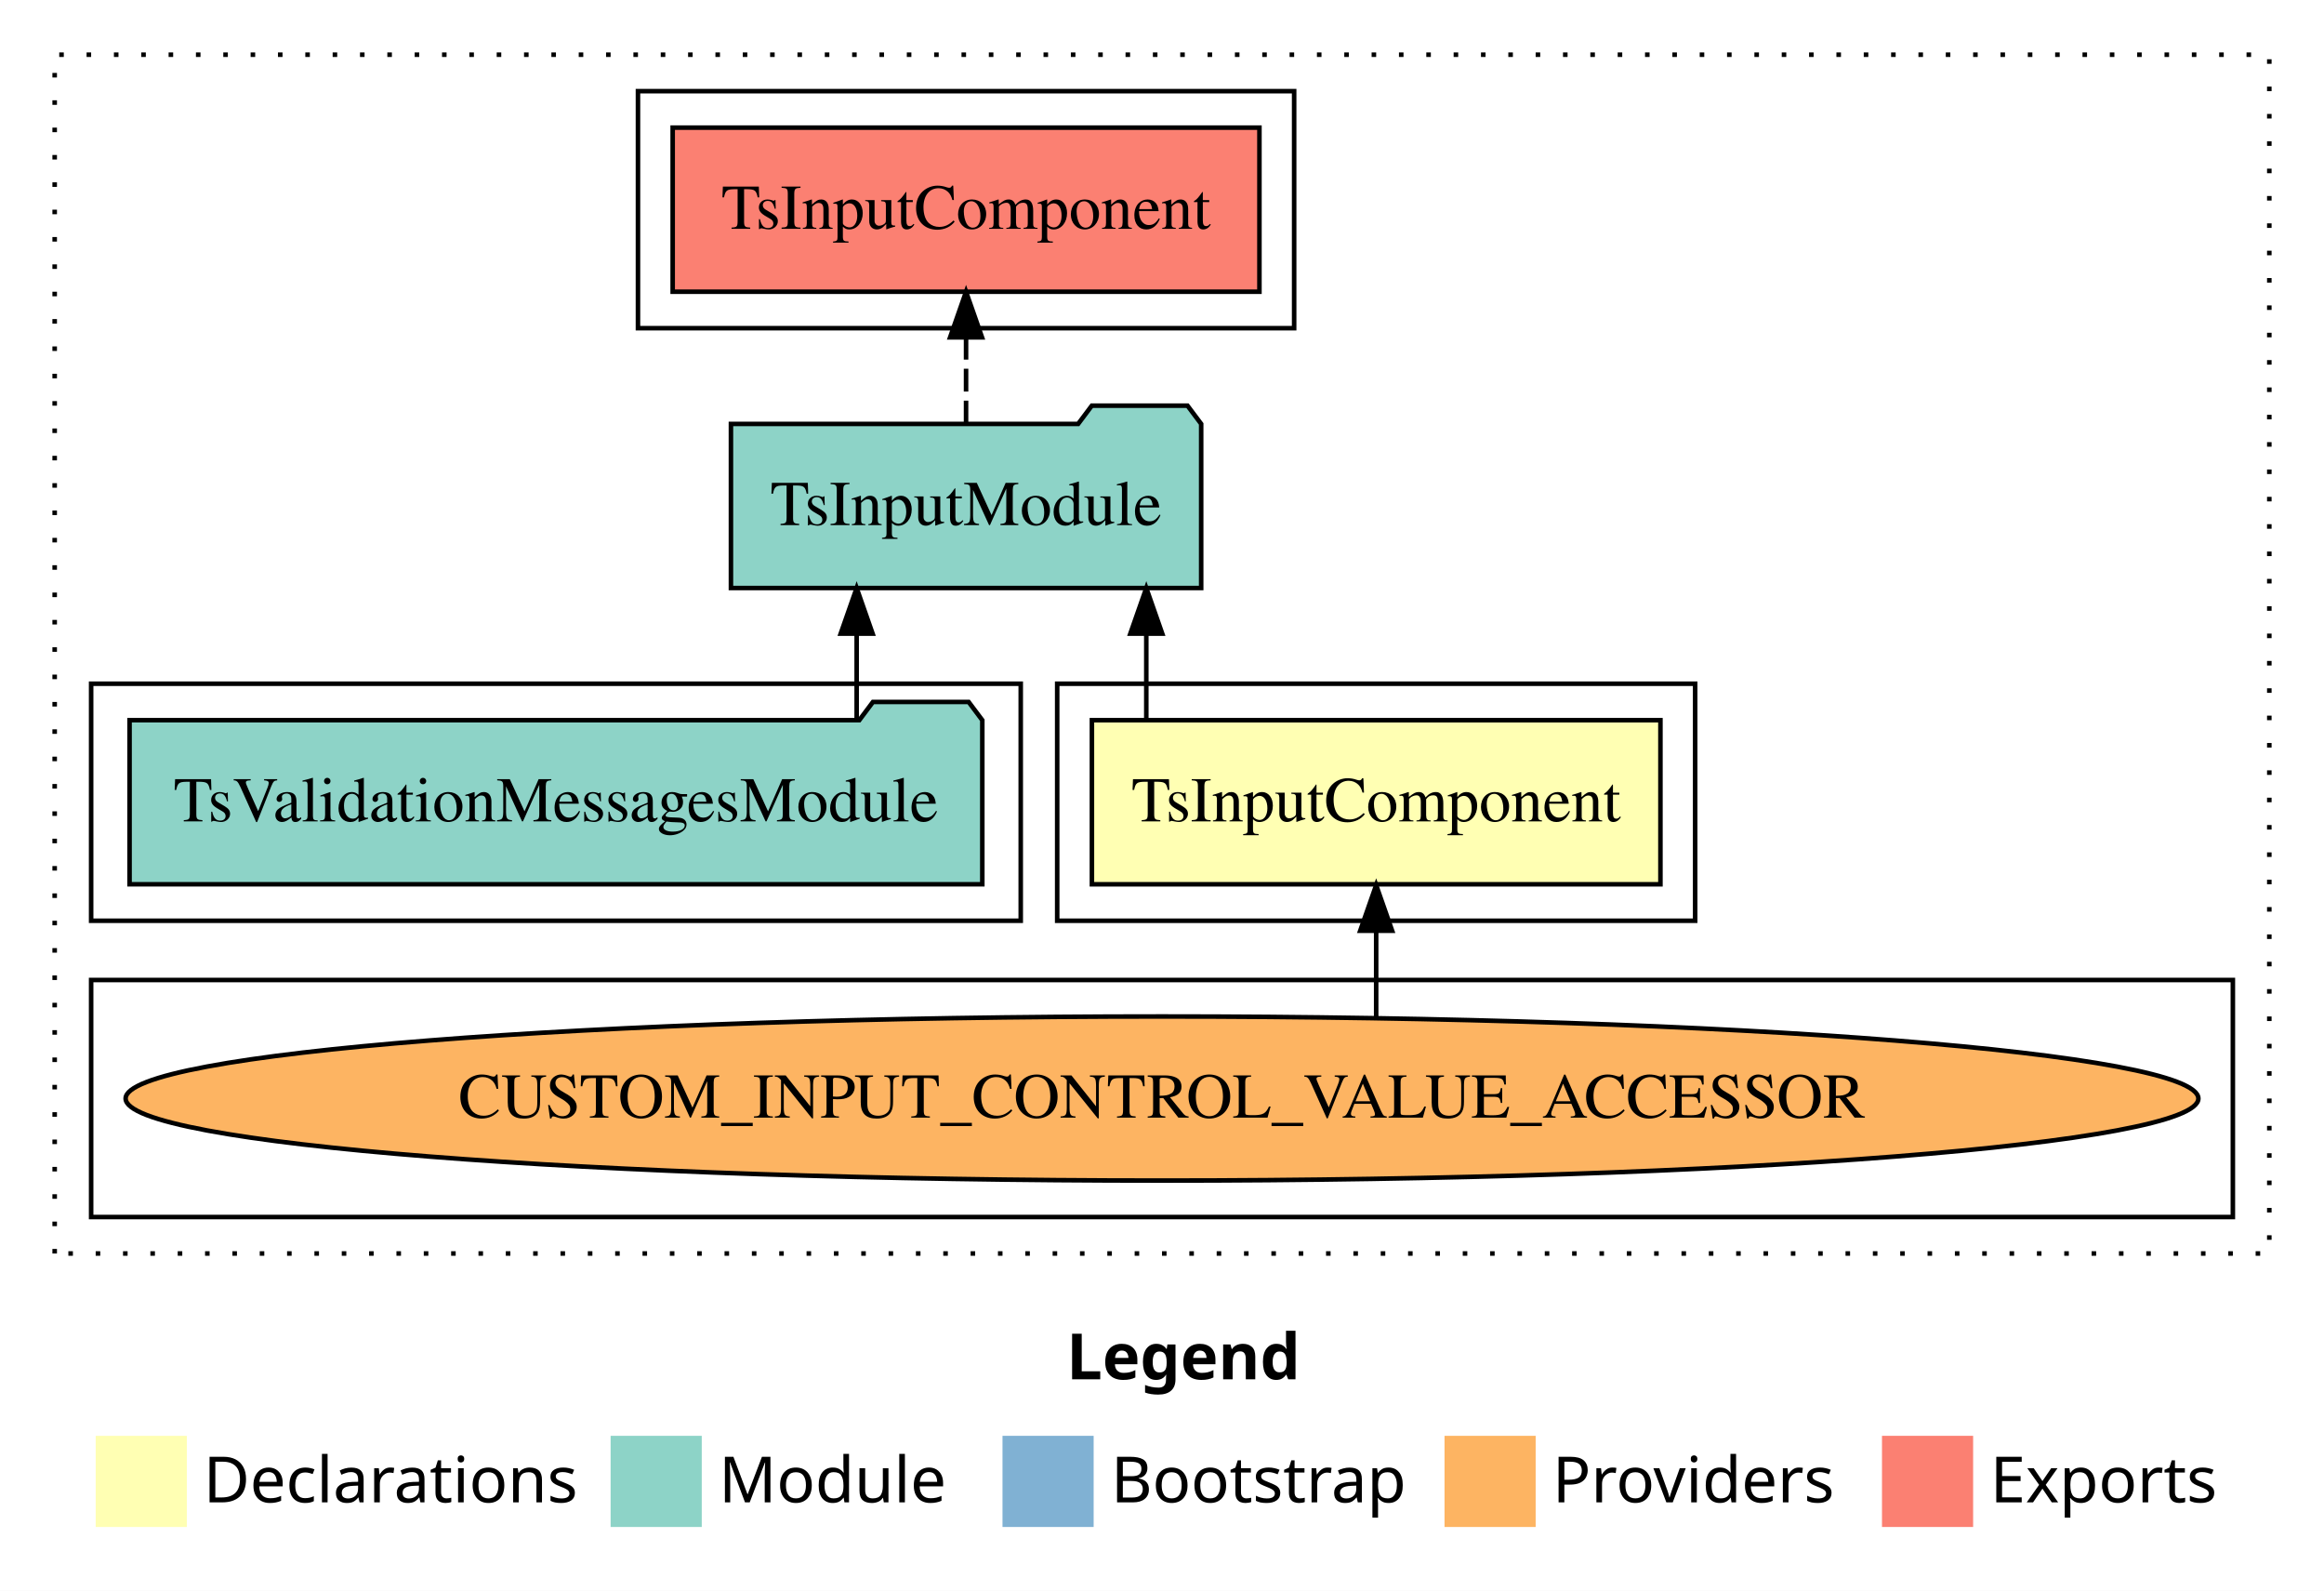
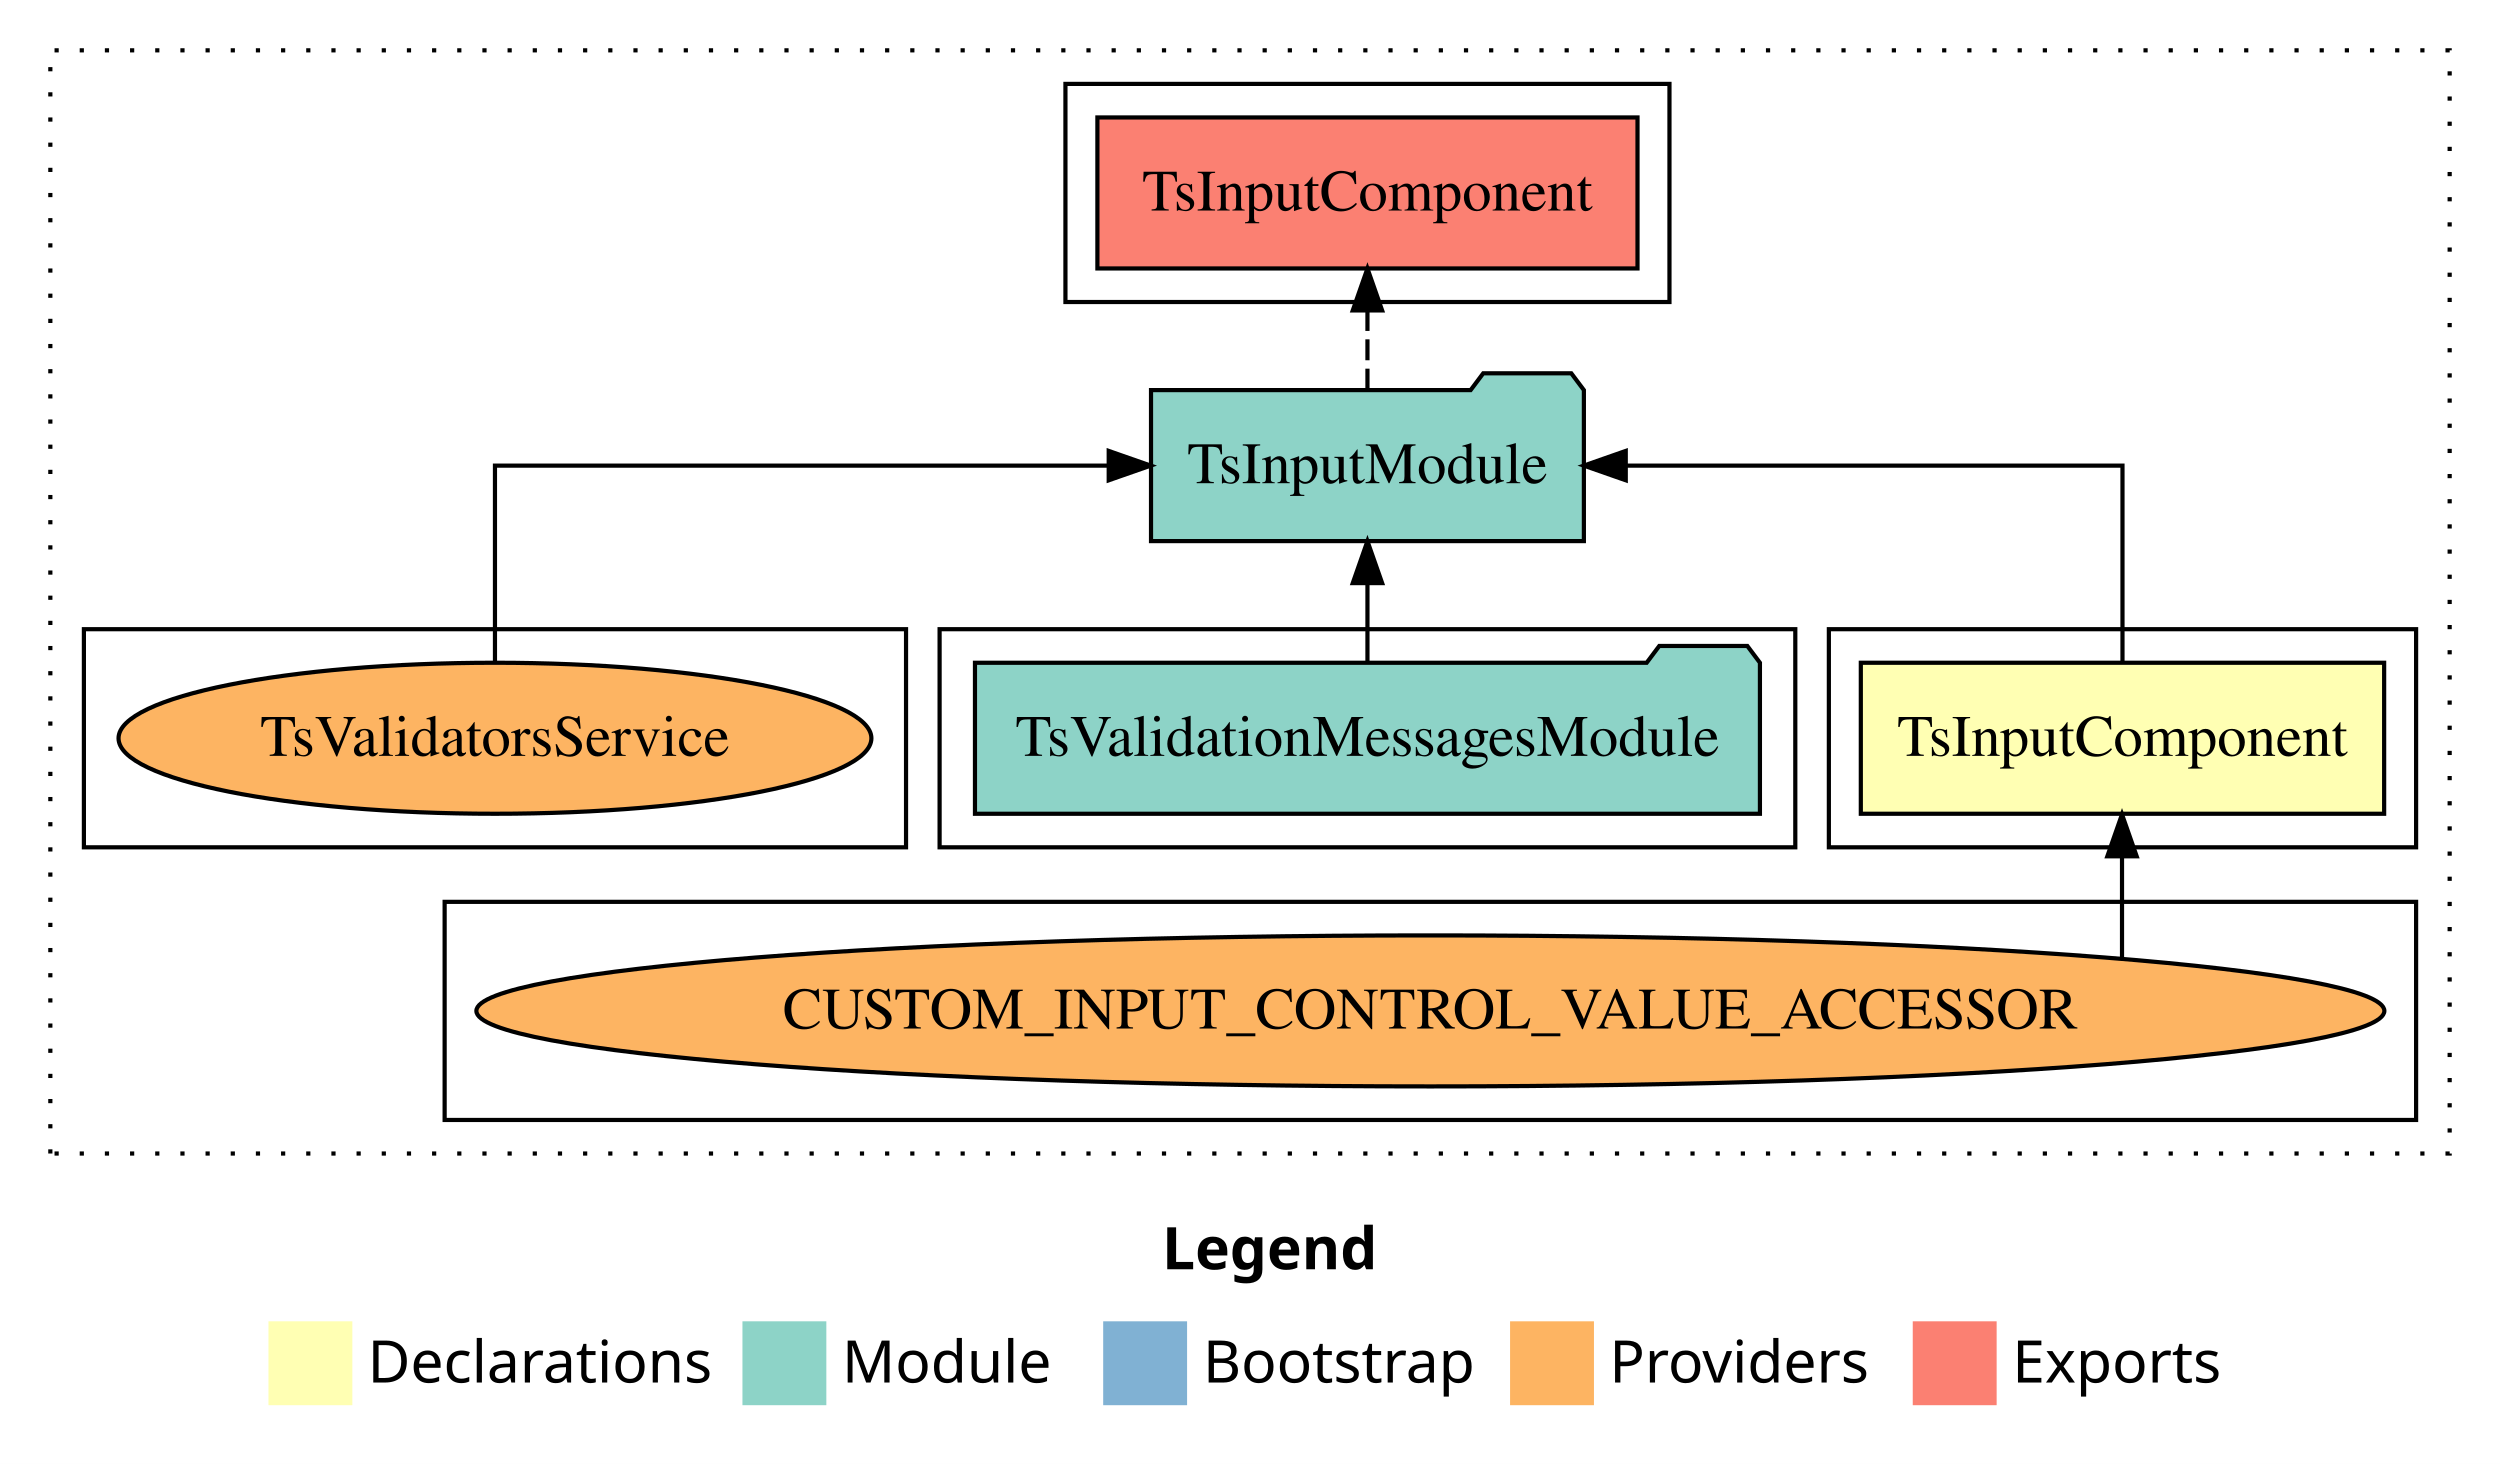
- <svg xmlns="http://www.w3.org/2000/svg" width="510pt" height="349pt" viewBox="0.00 0.00 510.00 349.00">
+ <svg xmlns="http://www.w3.org/2000/svg" width="596pt" height="349pt" viewBox="0.00 0.00 596.00 349.00">
  <g id="graph0" class="graph" transform="scale(1 1) rotate(0) translate(4 345)">
-     <polygon fill="#ffffff" stroke="transparent" points="-4,4 -4,-345 506,-345 506,4 -4,4" />
-     <text text-anchor="start" x="230.009" y="-42.4" font-family="sans-serif" font-weight="bold" font-size="14.00" fill="#000000">Legend</text>
-     <polygon fill="#ffffb3" stroke="transparent" points="17,-10 17,-30 37,-30 37,-10 17,-10" />
-     <text text-anchor="start" x="40.629" y="-15.4" font-family="sans-serif" font-size="14.00" fill="#000000">  Declarations</text>
-     <polygon fill="#8dd3c7" stroke="transparent" points="130,-10 130,-30 150,-30 150,-10 130,-10" />
-     <text text-anchor="start" x="153.725" y="-15.4" font-family="sans-serif" font-size="14.00" fill="#000000">  Module</text>
-     <polygon fill="#80b1d3" stroke="transparent" points="216,-10 216,-30 236,-30 236,-10 216,-10" />
-     <text text-anchor="start" x="239.781" y="-15.4" font-family="sans-serif" font-size="14.00" fill="#000000">  Bootstrap</text>
-     <polygon fill="#fdb462" stroke="transparent" points="313,-10 313,-30 333,-30 333,-10 313,-10" />
-     <text text-anchor="start" x="336.673" y="-15.4" font-family="sans-serif" font-size="14.00" fill="#000000">  Providers</text>
-     <polygon fill="#fb8072" stroke="transparent" points="409,-10 409,-30 429,-30 429,-10 409,-10" />
-     <text text-anchor="start" x="432.726" y="-15.4" font-family="sans-serif" font-size="14.00" fill="#000000">  Exports</text>
+     <polygon fill="#ffffff" stroke="transparent" points="-4,4 -4,-345 592,-345 592,4 -4,4" />
+     <text text-anchor="start" x="273.009" y="-42.4" font-family="sans-serif" font-weight="bold" font-size="14.00" fill="#000000">Legend</text>
+     <polygon fill="#ffffb3" stroke="transparent" points="60,-10 60,-30 80,-30 80,-10 60,-10" />
+     <text text-anchor="start" x="83.629" y="-15.4" font-family="sans-serif" font-size="14.00" fill="#000000">  Declarations</text>
+     <polygon fill="#8dd3c7" stroke="transparent" points="173,-10 173,-30 193,-30 193,-10 173,-10" />
+     <text text-anchor="start" x="196.725" y="-15.4" font-family="sans-serif" font-size="14.00" fill="#000000">  Module</text>
+     <polygon fill="#80b1d3" stroke="transparent" points="259,-10 259,-30 279,-30 279,-10 259,-10" />
+     <text text-anchor="start" x="282.781" y="-15.4" font-family="sans-serif" font-size="14.00" fill="#000000">  Bootstrap</text>
+     <polygon fill="#fdb462" stroke="transparent" points="356,-10 356,-30 376,-30 376,-10 356,-10" />
+     <text text-anchor="start" x="379.673" y="-15.4" font-family="sans-serif" font-size="14.00" fill="#000000">  Providers</text>
+     <polygon fill="#fb8072" stroke="transparent" points="452,-10 452,-30 472,-30 472,-10 452,-10" />
+     <text text-anchor="start" x="475.726" y="-15.4" font-family="sans-serif" font-size="14.00" fill="#000000">  Exports</text>
    <g id="clust1" class="cluster">
-       <polygon fill="none" stroke="#000000" stroke-dasharray="1,5" points="8,-70 8,-333 494,-333 494,-70 8,-70" />
+       <polygon fill="none" stroke="#000000" stroke-dasharray="1,5" points="8,-70 8,-333 580,-333 580,-70 8,-70" />
    </g>
    <g id="clust2" class="cluster">
-       <polygon fill="none" stroke="#000000" points="228,-143 228,-195 368,-195 368,-143 228,-143" />
+       <polygon fill="none" stroke="#000000" points="432,-143 432,-195 572,-195 572,-143 432,-143" />
    </g>
    <g id="clust3" class="cluster">
-       <polygon fill="none" stroke="#000000" points="16,-78 16,-130 486,-130 486,-78 16,-78" />
+       <polygon fill="none" stroke="#000000" points="102,-78 102,-130 572,-130 572,-78 102,-78" />
    </g>
    <g id="clust4" class="cluster">
-       <polygon fill="none" stroke="#000000" points="16,-143 16,-195 220,-195 220,-143 16,-143" />
+       <polygon fill="none" stroke="#000000" points="220,-143 220,-195 424,-195 424,-143 220,-143" />
    </g>
    <g id="clust5" class="cluster">
-       <polygon fill="none" stroke="#000000" points="136,-273 136,-325 280,-325 280,-273 136,-273" />
+       <polygon fill="none" stroke="#000000" points="250,-273 250,-325 394,-325 394,-273 250,-273" />
+     </g>
+     <g id="clust7" class="cluster">
+       <polygon fill="none" stroke="#000000" points="16,-143 16,-195 212,-195 212,-143 16,-143" />
    </g>
    <g id="node1" class="node">
-       <polygon fill="#ffffb3" stroke="#000000" points="360.381,-187 235.619,-187 235.619,-151 360.381,-151 360.381,-187" />
-       <text text-anchor="middle" x="298" y="-164.8" font-family="Times,serif" font-size="14.00" fill="#000000">TsInputComponent</text>
+       <polygon fill="#ffffb3" stroke="#000000" points="564.381,-187 439.619,-187 439.619,-151 564.381,-151 564.381,-187" />
+       <text text-anchor="middle" x="502" y="-164.8" font-family="Times,serif" font-size="14.00" fill="#000000">TsInputComponent</text>
    </g>
    <g id="node2" class="node">
-       <polygon fill="#8dd3c7" stroke="#000000" points="259.598,-252 256.598,-256 235.598,-256 232.598,-252 156.402,-252 156.402,-216 259.598,-216 259.598,-252" />
-       <text text-anchor="middle" x="208" y="-229.8" font-family="Times,serif" font-size="14.00" fill="#000000">TsInputModule</text>
+       <polygon fill="#8dd3c7" stroke="#000000" points="373.598,-252 370.598,-256 349.598,-256 346.598,-252 270.402,-252 270.402,-216 373.598,-216 373.598,-252" />
+       <text text-anchor="middle" x="322" y="-229.8" font-family="Times,serif" font-size="14.00" fill="#000000">TsInputModule</text>
    </g>
    <g id="edge1" class="edge">
-       <path fill="none" stroke="#000000" d="M247.554,-187.106C247.554,-187.106 247.554,-205.991 247.554,-205.991" />
-       <polygon fill="#000000" stroke="#000000" points="244.054,-205.991 247.554,-215.991 251.054,-205.991 244.054,-205.991" />
+       <path fill="none" stroke="#000000" d="M502,-187.106C502,-206.339 502,-234 502,-234 502,-234 383.581,-234 383.581,-234" />
+       <polygon fill="#000000" stroke="#000000" points="383.581,-230.5 373.581,-234 383.581,-237.5 383.581,-230.5" />
    </g>
    <g id="node5" class="node">
-       <polygon fill="#fb8072" stroke="#000000" points="272.381,-317 143.619,-317 143.619,-281 272.381,-281 272.381,-317" />
-       <text text-anchor="middle" x="208" y="-294.8" font-family="Times,serif" font-size="14.00" fill="#000000">TsInputComponent </text>
+       <polygon fill="#fb8072" stroke="#000000" points="386.381,-317 257.619,-317 257.619,-281 386.381,-281 386.381,-317" />
+       <text text-anchor="middle" x="322" y="-294.8" font-family="Times,serif" font-size="14.00" fill="#000000">TsInputComponent </text>
    </g>
    <g id="edge4" class="edge">
-       <path fill="none" stroke="#000000" stroke-dasharray="5,2" d="M208,-252.106C208,-252.106 208,-270.991 208,-270.991" />
-       <polygon fill="#000000" stroke="#000000" points="204.5,-270.991 208,-280.991 211.5,-270.991 204.5,-270.991" />
+       <path fill="none" stroke="#000000" stroke-dasharray="5,2" d="M322,-252.106C322,-252.106 322,-270.991 322,-270.991" />
+       <polygon fill="#000000" stroke="#000000" points="318.5,-270.991 322,-280.991 325.5,-270.991 318.5,-270.991" />
    </g>
    <g id="node3" class="node">
-       <ellipse fill="#fdb462" stroke="#000000" cx="251" cy="-104" rx="227.432" ry="18" />
-       <text text-anchor="middle" x="251" y="-99.8" font-family="Times,serif" font-size="14.00" fill="#000000">CUSTOM_INPUT_CONTROL_VALUE_ACCESSOR</text>
+       <ellipse fill="#fdb462" stroke="#000000" cx="337" cy="-104" rx="227.432" ry="18" />
+       <text text-anchor="middle" x="337" y="-99.8" font-family="Times,serif" font-size="14.00" fill="#000000">CUSTOM_INPUT_CONTROL_VALUE_ACCESSOR</text>
    </g>
    <g id="edge2" class="edge">
-       <path fill="none" stroke="#000000" d="M298,-121.761C298,-121.761 298,-140.807 298,-140.807" />
-       <polygon fill="#000000" stroke="#000000" points="294.5,-140.807 298,-150.807 301.5,-140.808 294.5,-140.807" />
+       <path fill="none" stroke="#000000" d="M501.888,-116.533C501.888,-116.533 501.888,-140.851 501.888,-140.851" />
+       <polygon fill="#000000" stroke="#000000" points="498.388,-140.851 501.888,-150.851 505.388,-140.851 498.388,-140.851" />
    </g>
    <g id="node4" class="node">
-       <polygon fill="#8dd3c7" stroke="#000000" points="211.567,-187 208.567,-191 187.567,-191 184.567,-187 24.433,-187 24.433,-151 211.567,-151 211.567,-187" />
-       <text text-anchor="middle" x="118" y="-164.8" font-family="Times,serif" font-size="14.00" fill="#000000">TsValidationMessagesModule</text>
+       <polygon fill="#8dd3c7" stroke="#000000" points="415.567,-187 412.567,-191 391.567,-191 388.567,-187 228.433,-187 228.433,-151 415.567,-151 415.567,-187" />
+       <text text-anchor="middle" x="322" y="-164.8" font-family="Times,serif" font-size="14.00" fill="#000000">TsValidationMessagesModule</text>
    </g>
    <g id="edge3" class="edge">
-       <path fill="none" stroke="#000000" d="M183.992,-187.106C183.992,-187.106 183.992,-205.991 183.992,-205.991" />
-       <polygon fill="#000000" stroke="#000000" points="180.492,-205.991 183.992,-215.991 187.492,-205.991 180.492,-205.991" />
+       <path fill="none" stroke="#000000" d="M322,-187.106C322,-187.106 322,-205.991 322,-205.991" />
+       <polygon fill="#000000" stroke="#000000" points="318.5,-205.991 322,-215.991 325.5,-205.991 318.5,-205.991" />
+     </g>
+     <g id="node6" class="node">
+       <ellipse fill="#fdb462" stroke="#000000" cx="114" cy="-169" rx="89.74" ry="18" />
+       <text text-anchor="middle" x="114" y="-164.8" font-family="Times,serif" font-size="14.00" fill="#000000">TsValidatorsService</text>
+     </g>
+     <g id="edge5" class="edge">
+       <path fill="none" stroke="#000000" d="M114,-187.106C114,-206.339 114,-234 114,-234 114,-234 260.317,-234 260.317,-234" />
+       <polygon fill="#000000" stroke="#000000" points="260.317,-237.5 270.317,-234 260.317,-230.5 260.317,-237.5" />
    </g>
  </g>
</svg>
